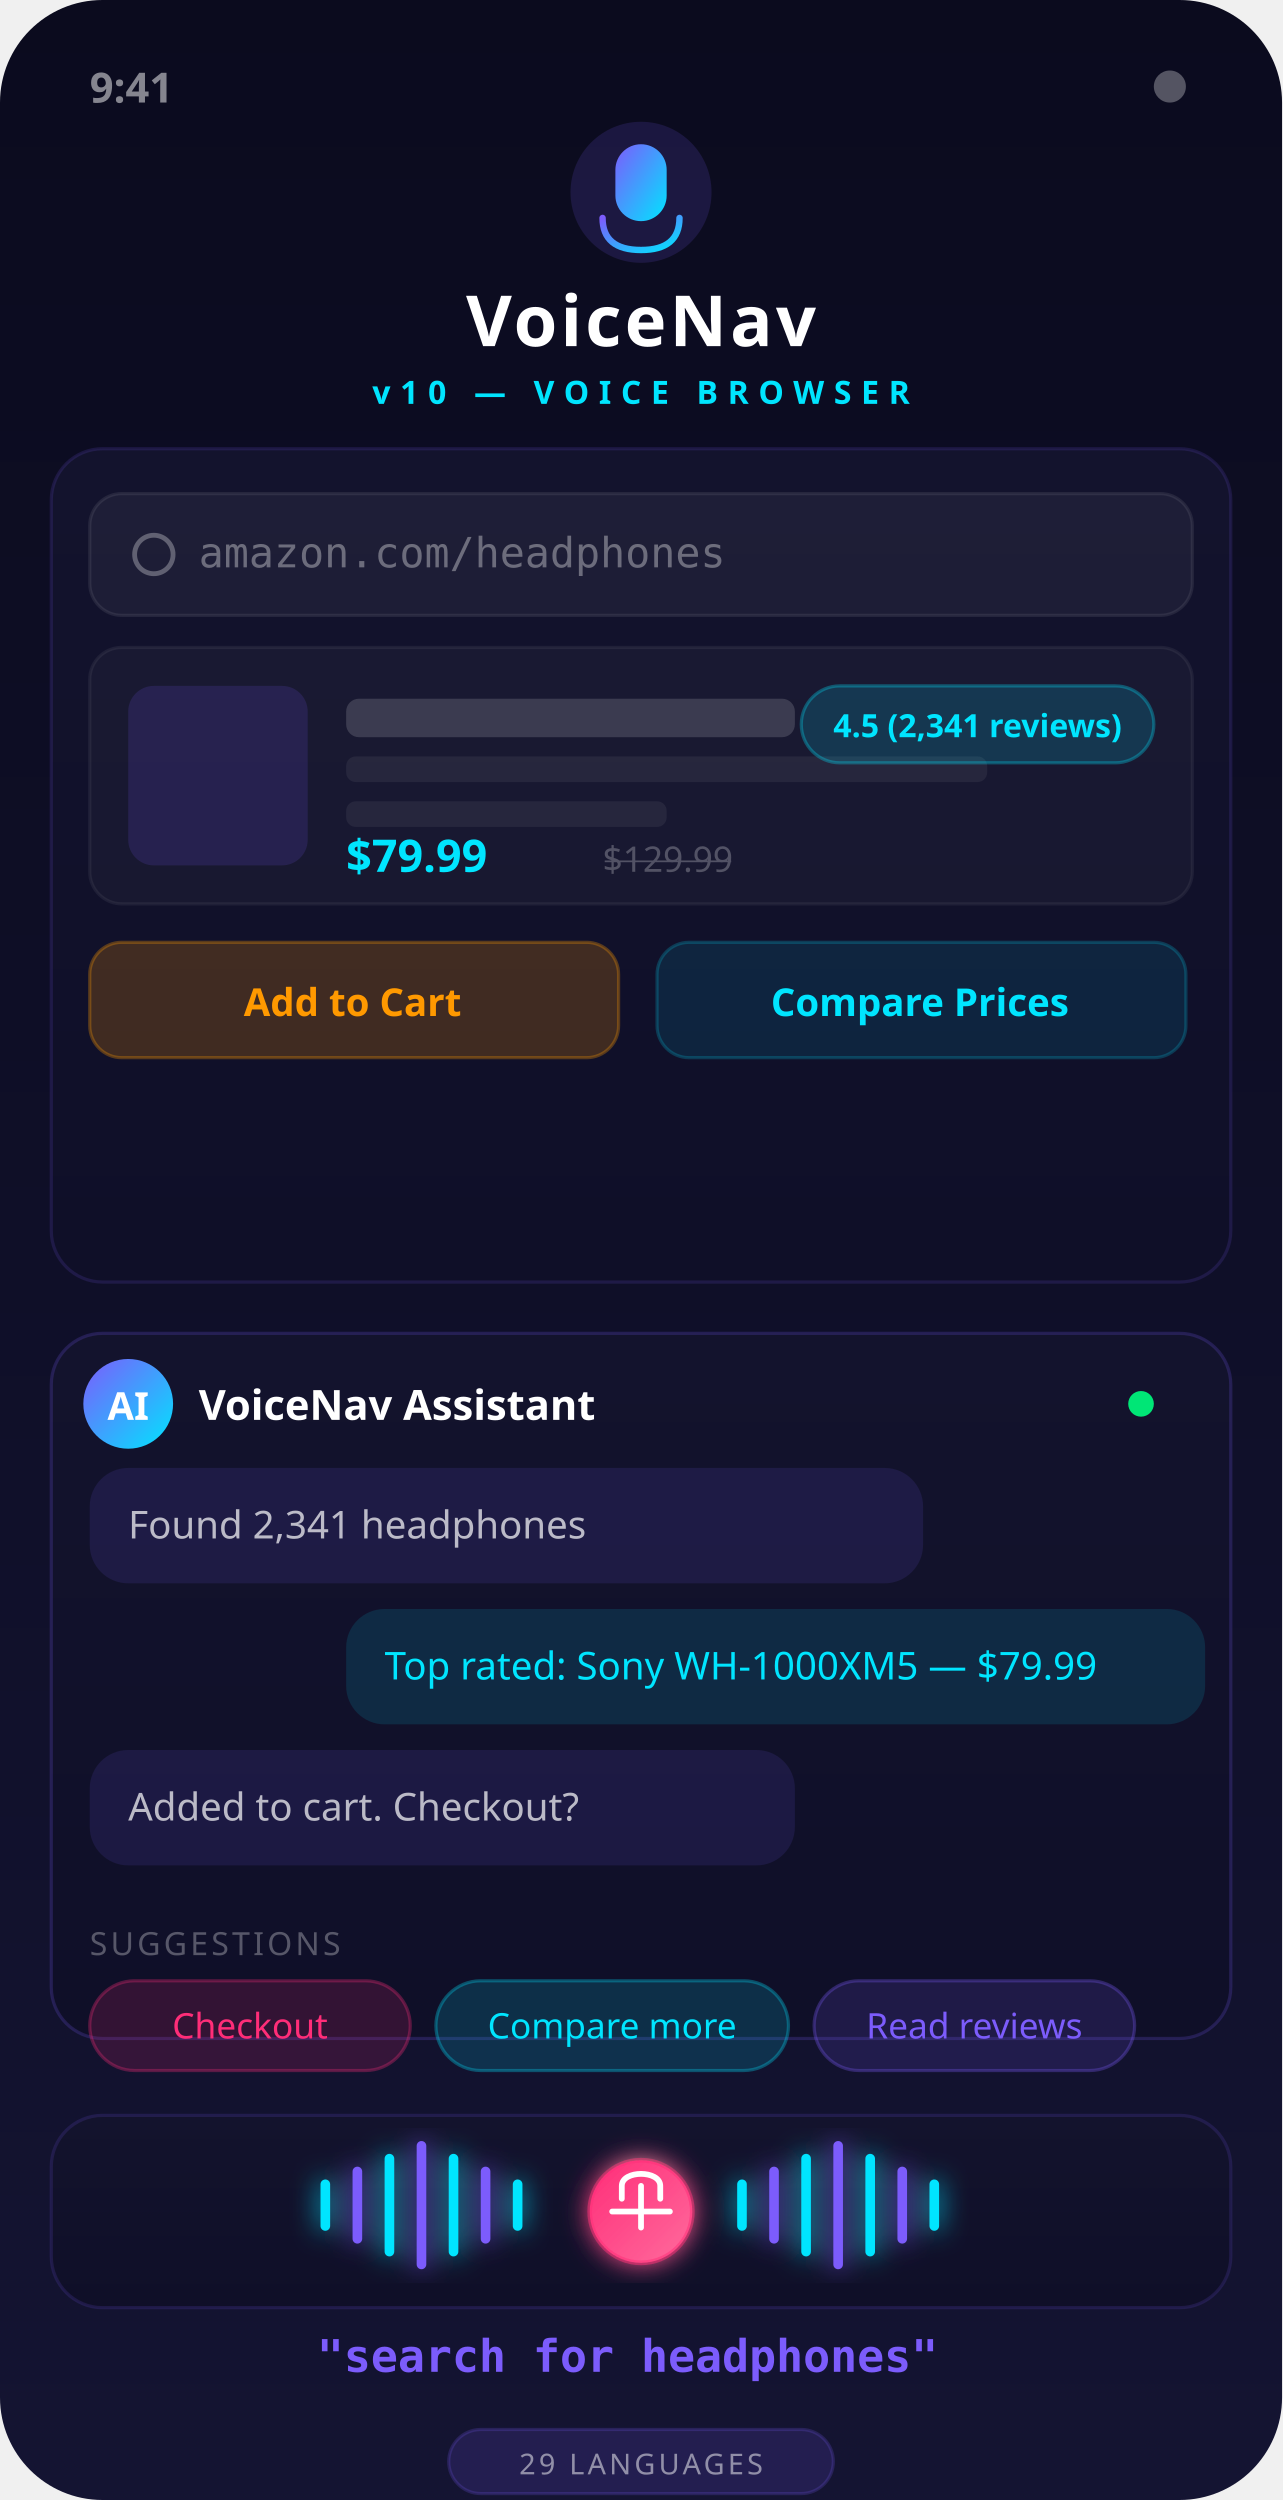
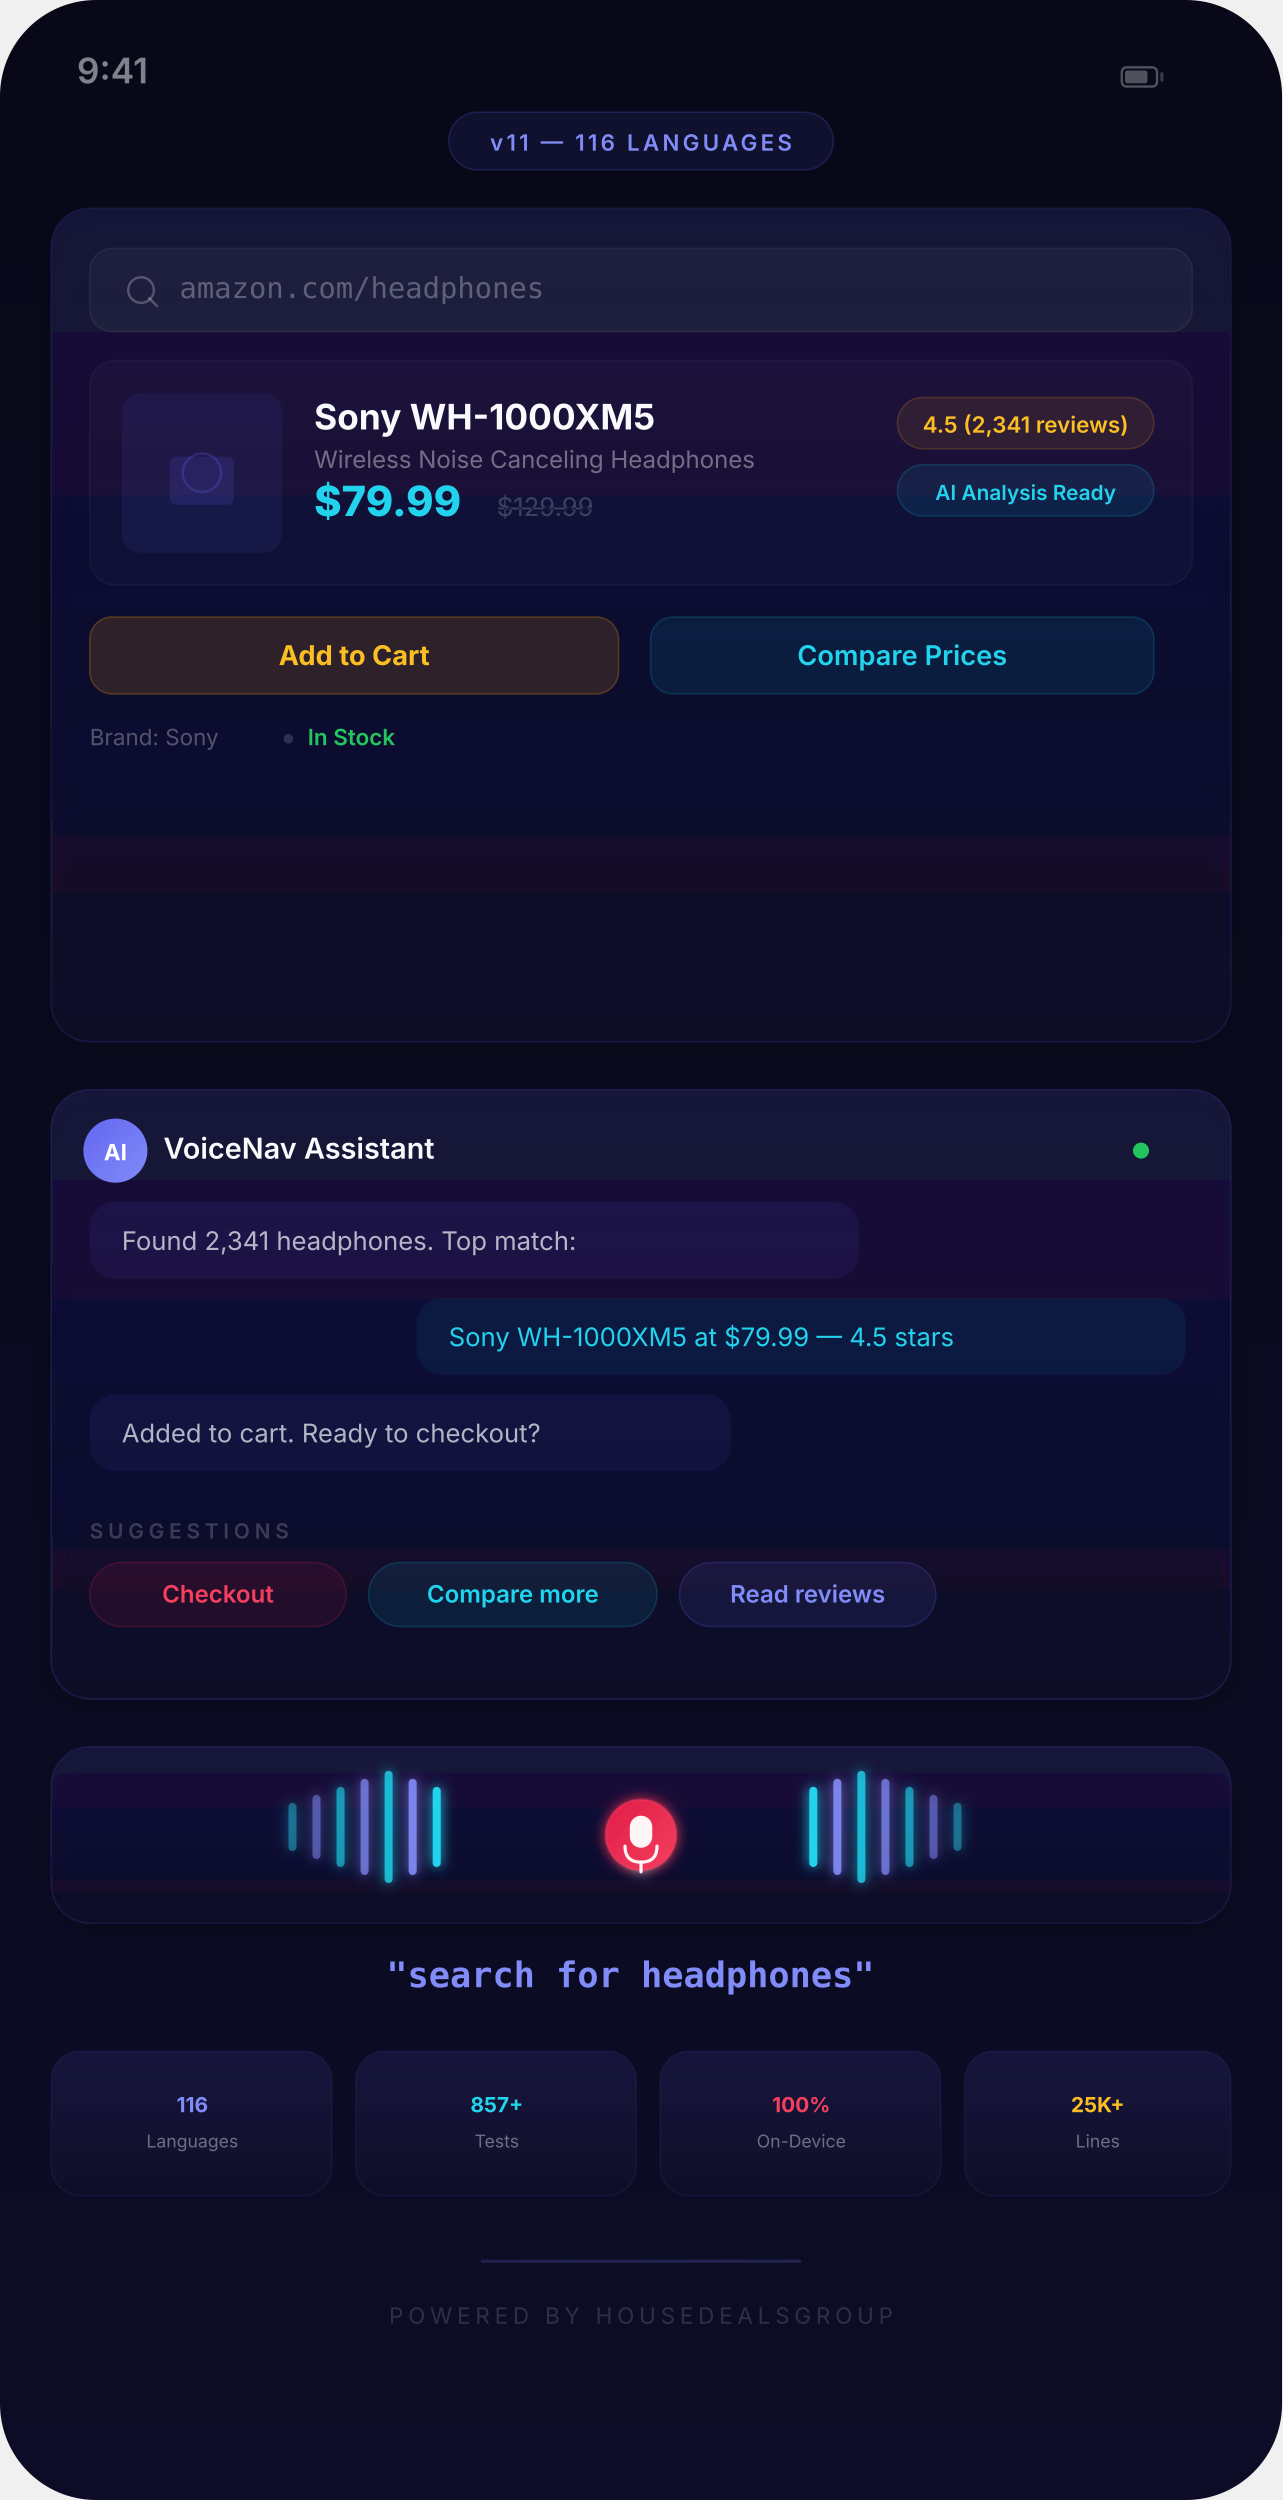
- <svg xmlns="http://www.w3.org/2000/svg" viewBox="0 0 400 780" width="400" height="780">
+ <svg xmlns="http://www.w3.org/2000/svg" viewBox="0 0 800 1560" width="800" height="1560">
  <defs>
    <linearGradient id="bg" x1="0%" y1="0%" x2="0%" y2="100%">
-       <stop offset="0%" style="stop-color:#0B0B1E" />
-       <stop offset="50%" style="stop-color:#0f0f28" />
-       <stop offset="100%" style="stop-color:#141432" />
+       <stop offset="0%" stop-color="#080818" />
+       <stop offset="50%" stop-color="#0a0a1f" />
+       <stop offset="100%" stop-color="#0c0c26" />
    </linearGradient>
-     <linearGradient id="accentGrad" x1="0%" y1="0%" x2="100%" y2="100%">
-       <stop offset="0%" style="stop-color:#7C5CFC" />
-       <stop offset="100%" style="stop-color:#00E5FF" />
+     <linearGradient id="accent" x1="0%" y1="0%" x2="100%" y2="100%">
+       <stop offset="0%" stop-color="#6366f1" />
+       <stop offset="100%" stop-color="#818cf8" />
+     </linearGradient>
+     <linearGradient id="cyan" x1="0%" y1="0%" x2="100%" y2="0%">
+       <stop offset="0%" stop-color="#06b6d4" />
+       <stop offset="100%" stop-color="#22d3ee" />
    </linearGradient>
    <linearGradient id="micGrad" x1="0%" y1="0%" x2="100%" y2="100%">
-       <stop offset="0%" style="stop-color:#FF2D78" />
-       <stop offset="100%" style="stop-color:#FF6B9D" />
+       <stop offset="0%" stop-color="#e11d48" />
+       <stop offset="100%" stop-color="#f43f5e" />
    </linearGradient>
-     <linearGradient id="cardGrad" x1="0%" y1="0%" x2="0%" y2="100%">
-       <stop offset="0%" style="stop-color:#13132D" />
-       <stop offset="100%" style="stop-color:#0f0f28" />
+     <linearGradient id="cardBg" x1="0%" y1="0%" x2="0%" y2="100%">
+       <stop offset="0%" stop-color="rgba(30,27,75,0.6)" />
+       <stop offset="100%" stop-color="rgba(15,15,40,0.8)" />
+     </linearGradient>
+     <linearGradient id="gold" x1="0%" y1="0%" x2="100%" y2="0%">
+       <stop offset="0%" stop-color="#f59e0b" />
+       <stop offset="100%" stop-color="#fbbf24" />
    </linearGradient>
    <filter id="glow">
      <feGaussianBlur stdDeviation="4" result="blur" />
      <feMerge>
        <feMergeNode in="blur" />
        <feMergeNode in="SourceGraphic" />
      </feMerge>
    </filter>
+     <filter id="cardShadow">
+       <feDropShadow dx="0" dy="4" stdDeviation="8" flood-color="#000" flood-opacity="0.3" />
+     </filter>
+     <filter id="frost">
+       <feGaussianBlur stdDeviation="0.5" />
+     </filter>
  </defs>
-   <rect width="400" height="780" rx="32" fill="url(#bg)" />
-   <text x="28" y="32" fill="rgba(255,255,255,0.5)" font-family="system-ui" font-size="13" font-weight="600">9:41</text>
-   <circle cx="365" cy="27" r="5" fill="rgba(255,255,255,0.3)" />
-   <circle cx="200" cy="60" r="22" fill="#7C5CFC" opacity="0.15" />
-   <rect x="192" y="45" width="16" height="24" rx="8" fill="url(#accentGrad)" />
-   <path d="M188 68 Q188 78 200 78 Q212 78 212 68" fill="none" stroke="url(#accentGrad)" stroke-width="2" stroke-linecap="round" />
-   <line x1="200" y1="78" x2="200" y2="83" stroke="url(#accentGrad)" stroke-width="2" stroke-linecap="round" />
-   <text x="200" y="108" text-anchor="middle" fill="white" font-family="system-ui" font-size="22" font-weight="800" letter-spacing="1">VoiceNav</text>
-   <text x="200" y="126" text-anchor="middle" fill="#00E5FF" font-family="system-ui" font-size="10" letter-spacing="3" font-weight="600">v10 — VOICE BROWSER</text>
-   <rect x="16" y="140" width="368" height="260" rx="16" fill="url(#cardGrad)" stroke="rgba(124,92,252,0.15)" stroke-width="1" />
-   <rect x="28" y="154" width="344" height="38" rx="10" fill="rgba(255,255,255,0.05)" stroke="rgba(255,255,255,0.08)" stroke-width="1" />
-   <circle cx="48" cy="173" r="6" fill="none" stroke="rgba(255,255,255,0.3)" stroke-width="1.5" />
-   <text x="62" y="177" fill="rgba(255,255,255,0.35)" font-family="monospace" font-size="13">amazon.com/headphones</text>
-   <rect x="28" y="202" width="344" height="80" rx="10" fill="rgba(255,255,255,0.03)" stroke="rgba(255,255,255,0.06)" stroke-width="1" />
-   <rect x="40" y="214" width="56" height="56" rx="8" fill="rgba(124,92,252,0.15)" />
-   <rect x="108" y="218" width="140" height="12" rx="4" fill="rgba(255,255,255,0.15)" />
-   <rect x="108" y="236" width="200" height="8" rx="3" fill="rgba(255,255,255,0.06)" />
-   <rect x="108" y="250" width="100" height="8" rx="3" fill="rgba(255,255,255,0.06)" />
-   <text x="108" y="272" fill="#00E5FF" font-family="system-ui" font-size="14" font-weight="700">$79.99</text>
-   <text x="188" y="272" fill="rgba(255,255,255,0.25)" font-family="system-ui" font-size="11" text-decoration="line-through">$129.99</text>
-   <rect x="250" y="214" width="110" height="24" rx="12" fill="rgba(0,229,255,0.15)" stroke="rgba(0,229,255,0.3)" stroke-width="1" />
-   <text x="305" y="230" text-anchor="middle" fill="#00E5FF" font-family="system-ui" font-size="10" font-weight="600">4.5 (2,341 reviews)</text>
-   <rect x="28" y="294" width="165" height="36" rx="10" fill="rgba(255,153,0,0.2)" stroke="rgba(255,153,0,0.3)" stroke-width="1" />
-   <text x="110" y="317" text-anchor="middle" fill="#FF9900" font-family="system-ui" font-size="12" font-weight="600">Add to Cart</text>
-   <rect x="205" y="294" width="165" height="36" rx="10" fill="rgba(0,229,255,0.1)" stroke="rgba(0,229,255,0.2)" stroke-width="1" />
-   <text x="287" y="317" text-anchor="middle" fill="#00E5FF" font-family="system-ui" font-size="12" font-weight="600">Compare Prices</text>
-   <rect x="16" y="416" width="368" height="220" rx="16" fill="url(#cardGrad)" stroke="rgba(124,92,252,0.2)" stroke-width="1" />
-   <circle cx="40" cy="438" r="14" fill="url(#accentGrad)" />
-   <text x="40" y="443" text-anchor="middle" fill="white" font-family="system-ui" font-size="12" font-weight="700">AI</text>
-   <text x="62" y="443" fill="white" font-family="system-ui" font-size="13" font-weight="600">VoiceNav Assistant</text>
-   <circle cx="356" cy="438" r="4" fill="#00E676">
-     <animate attributeName="opacity" values="1;0.4;1" dur="2s" repeatCount="indefinite" />
+   <rect width="800" height="1560" rx="60" fill="url(#bg)" />
+   <text x="48" y="52" fill="rgba(248,250,252,0.5)" font-family="'SF Pro Text', -apple-system, system-ui, sans-serif" font-size="22" font-weight="600">9:41</text>
+   <g transform="translate(700,38)">
+     <rect x="0" y="4" width="22" height="12" rx="3" fill="none" stroke="rgba(248,250,252,0.3)" stroke-width="1.5" />
+     <rect x="2" y="6" width="14" height="8" rx="1.5" fill="rgba(248,250,252,0.3)" />
+     <rect x="24" y="7" width="2" height="6" rx="1" fill="rgba(248,250,252,0.2)" />
+   </g>
+   <rect x="280" y="70" width="240" height="36" rx="18" fill="rgba(99,102,241,0.1)" stroke="rgba(99,102,241,0.2)" stroke-width="1" />
+   <text x="400" y="94" text-anchor="middle" fill="#818cf8" font-family="'SF Pro Text', system-ui, sans-serif" font-size="14" font-weight="600" letter-spacing="2">v11 — 116 LANGUAGES</text>
+   <g filter="url(#cardShadow)">
+     <rect x="32" y="130" width="736" height="520" rx="24" fill="url(#cardBg)" stroke="rgba(99,102,241,0.12)" stroke-width="1" />
+   </g>
+   <rect x="56" y="155" width="688" height="52" rx="14" fill="rgba(248,250,252,0.04)" stroke="rgba(248,250,252,0.06)" stroke-width="1" />
+   <circle cx="88" cy="181" r="8" fill="none" stroke="rgba(248,250,252,0.25)" stroke-width="1.5" />
+   <line x1="93" y1="186" x2="98" y2="191" stroke="rgba(248,250,252,0.25)" stroke-width="1.5" stroke-linecap="round" />
+   <text x="112" y="186" fill="rgba(248,250,252,0.3)" font-family="'SF Mono', monospace" font-size="18">amazon.com/headphones</text>
+   <rect x="56" y="225" width="688" height="140" rx="16" fill="rgba(248,250,252,0.02)" stroke="rgba(248,250,252,0.04)" stroke-width="1" />
+   <rect x="76" y="245" width="100" height="100" rx="12" fill="rgba(99,102,241,0.08)" />
+   <g transform="translate(106,275)">
+     <rect x="0" y="10" width="40" height="30" rx="4" fill="rgba(99,102,241,0.15)" />
+     <circle cx="20" cy="20" r="12" fill="none" stroke="rgba(99,102,241,0.25)" stroke-width="1.5" />
+   </g>
+   <text x="196" y="268" fill="#f8fafc" font-family="'SF Pro Text', system-ui, sans-serif" font-size="22" font-weight="700">Sony WH-1000XM5</text>
+   <text x="196" y="292" fill="rgba(248,250,252,0.4)" font-family="'SF Pro Text', system-ui, sans-serif" font-size="15">Wireless Noise Canceling Headphones</text>
+   <text x="196" y="322" fill="#22d3ee" font-family="'SF Pro Text', system-ui, sans-serif" font-size="26" font-weight="800">$79.99</text>
+   <text x="310" y="322" fill="rgba(248,250,252,0.2)" font-family="'SF Pro Text', system-ui, sans-serif" font-size="16" text-decoration="line-through">$129.99</text>
+   <rect x="560" y="248" width="160" height="32" rx="16" fill="rgba(245,158,11,0.1)" stroke="rgba(245,158,11,0.2)" stroke-width="1" />
+   <text x="640" y="270" text-anchor="middle" fill="#fbbf24" font-family="'SF Pro Text', system-ui, sans-serif" font-size="14" font-weight="600">4.5 (2,341 reviews)</text>
+   <rect x="560" y="290" width="160" height="32" rx="16" fill="rgba(6,182,212,0.1)" stroke="rgba(6,182,212,0.2)" stroke-width="1" />
+   <text x="640" y="312" text-anchor="middle" fill="#22d3ee" font-family="'SF Pro Text', system-ui, sans-serif" font-size="13" font-weight="600">AI Analysis Ready</text>
+   <rect x="56" y="385" width="330" height="48" rx="14" fill="rgba(245,158,11,0.15)" stroke="rgba(245,158,11,0.25)" stroke-width="1" />
+   <text x="221" y="415" text-anchor="middle" fill="#fbbf24" font-family="'SF Pro Text', system-ui, sans-serif" font-size="17" font-weight="700">Add to Cart</text>
+   <rect x="406" y="385" width="314" height="48" rx="14" fill="rgba(6,182,212,0.1)" stroke="rgba(6,182,212,0.2)" stroke-width="1" />
+   <text x="563" y="415" text-anchor="middle" fill="#22d3ee" font-family="'SF Pro Text', system-ui, sans-serif" font-size="17" font-weight="600">Compare Prices</text>
+   <text x="56" y="465" fill="rgba(248,250,252,0.3)" font-family="'SF Pro Text', system-ui, sans-serif" font-size="14">Brand: Sony</text>
+   <circle cx="180" cy="461" r="3" fill="rgba(248,250,252,0.15)" />
+   <text x="192" y="465" fill="#22c55e" font-family="'SF Pro Text', system-ui, sans-serif" font-size="14" font-weight="600">In Stock</text>
+   <g filter="url(#cardShadow)">
+     <rect x="32" y="680" width="736" height="380" rx="24" fill="url(#cardBg)" stroke="rgba(99,102,241,0.15)" stroke-width="1" />
+   </g>
+   <circle cx="72" cy="718" r="20" fill="url(#accent)" />
+   <text x="72" y="724" text-anchor="middle" fill="white" font-family="'SF Pro Text', system-ui, sans-serif" font-size="14" font-weight="700">AI</text>
+   <text x="102" y="723" fill="#f8fafc" font-family="'SF Pro Text', system-ui, sans-serif" font-size="18" font-weight="600">VoiceNav Assistant</text>
+   <circle cx="712" cy="718" r="5" fill="#22c55e">
+     <animate attributeName="opacity" values="1;0.4;1" dur="2.5s" repeatCount="indefinite" />
  </circle>
-   <rect x="28" y="458" width="260" height="36" rx="12" fill="rgba(124,92,252,0.12)" />
-   <text x="40" y="480" fill="rgba(255,255,255,0.7)" font-family="system-ui" font-size="12">Found 2,341 headphones</text>
-   <rect x="108" y="502" width="268" height="36" rx="12" fill="rgba(0,229,255,0.12)" />
-   <text x="120" y="524" fill="#00E5FF" font-family="system-ui" font-size="12">Top rated: Sony WH-1000XM5 — $79.99</text>
-   <rect x="28" y="546" width="220" height="36" rx="12" fill="rgba(124,92,252,0.12)" />
-   <text x="40" y="568" fill="rgba(255,255,255,0.7)" font-family="system-ui" font-size="12">Added to cart. Checkout?</text>
-   <text x="28" y="610" fill="rgba(255,255,255,0.3)" font-family="system-ui" font-size="10" letter-spacing="1">SUGGESTIONS</text>
-   <rect x="28" y="618" width="100" height="28" rx="14" fill="rgba(255,45,120,0.15)" stroke="rgba(255,45,120,0.3)" stroke-width="1" />
-   <text x="78" y="636" text-anchor="middle" fill="#FF2D78" font-family="system-ui" font-size="11">Checkout</text>
-   <rect x="136" y="618" width="110" height="28" rx="14" fill="rgba(0,229,255,0.15)" stroke="rgba(0,229,255,0.3)" stroke-width="1" />
-   <text x="191" y="636" text-anchor="middle" fill="#00E5FF" font-family="system-ui" font-size="11">Compare more</text>
-   <rect x="254" y="618" width="100" height="28" rx="14" fill="rgba(124,92,252,0.15)" stroke="rgba(124,92,252,0.3)" stroke-width="1" />
-   <text x="304" y="636" text-anchor="middle" fill="#7C5CFC" font-family="system-ui" font-size="11">Read reviews</text>
-   <rect x="16" y="660" width="368" height="60" rx="16" fill="url(#cardGrad)" stroke="rgba(124,92,252,0.15)" stroke-width="1" />
+   <rect x="56" y="750" width="480" height="48" rx="16" fill="rgba(99,102,241,0.08)" />
+   <text x="76" y="780" fill="rgba(248,250,252,0.7)" font-family="'SF Pro Text', system-ui, sans-serif" font-size="16">Found 2,341 headphones. Top match:</text>
+   <rect x="260" y="810" width="480" height="48" rx="16" fill="rgba(6,182,212,0.08)" />
+   <text x="280" y="840" fill="#22d3ee" font-family="'SF Pro Text', system-ui, sans-serif" font-size="16">Sony WH-1000XM5 at $79.99 — 4.5 stars</text>
+   <rect x="56" y="870" width="400" height="48" rx="16" fill="rgba(99,102,241,0.08)" />
+   <text x="76" y="900" fill="rgba(248,250,252,0.7)" font-family="'SF Pro Text', system-ui, sans-serif" font-size="16">Added to cart. Ready to checkout?</text>
+   <text x="56" y="960" fill="rgba(248,250,252,0.2)" font-family="'SF Pro Text', system-ui, sans-serif" font-size="13" font-weight="600" letter-spacing="3">SUGGESTIONS</text>
+   <rect x="56" y="975" width="160" height="40" rx="20" fill="rgba(225,29,72,0.1)" stroke="rgba(225,29,72,0.2)" stroke-width="1" />
+   <text x="136" y="1000" text-anchor="middle" fill="#f43f5e" font-family="'SF Pro Text', system-ui, sans-serif" font-size="15" font-weight="600">Checkout</text>
+   <rect x="230" y="975" width="180" height="40" rx="20" fill="rgba(6,182,212,0.1)" stroke="rgba(6,182,212,0.2)" stroke-width="1" />
+   <text x="320" y="1000" text-anchor="middle" fill="#22d3ee" font-family="'SF Pro Text', system-ui, sans-serif" font-size="15" font-weight="600">Compare more</text>
+   <rect x="424" y="975" width="160" height="40" rx="20" fill="rgba(99,102,241,0.1)" stroke="rgba(99,102,241,0.2)" stroke-width="1" />
+   <text x="504" y="1000" text-anchor="middle" fill="#818cf8" font-family="'SF Pro Text', system-ui, sans-serif" font-size="15" font-weight="600">Read reviews</text>
+   <g filter="url(#cardShadow)">
+     <rect x="32" y="1090" width="736" height="110" rx="24" fill="url(#cardBg)" stroke="rgba(99,102,241,0.12)" stroke-width="1" />
+   </g>
  <g filter="url(#glow)">
-     <rect x="100" y="680" width="3" height="16" rx="1.5" fill="#00E5FF">
-       <animate attributeName="height" values="16;32;16" dur="0.8s" repeatCount="indefinite" />
-       <animate attributeName="y" values="680;672;680" dur="0.8s" repeatCount="indefinite" />
+     <rect x="180" y="1125" width="5" height="30" rx="2.5" fill="#22d3ee" opacity="0.4">
+       <animate attributeName="height" values="30;50;30" dur="0.9s" repeatCount="indefinite" />
+       <animate attributeName="y" values="1125;1115;1125" dur="0.9s" repeatCount="indefinite" />
    </rect>
-     <rect x="110" y="676" width="3" height="24" rx="1.5" fill="#7C5CFC">
-       <animate attributeName="height" values="24;40;24" dur="0.6s" repeatCount="indefinite" />
-       <animate attributeName="y" values="676;668;676" dur="0.6s" repeatCount="indefinite" />
+     <rect x="195" y="1120" width="5" height="40" rx="2.5" fill="#818cf8" opacity="0.5">
+       <animate attributeName="height" values="40;60;40" dur="0.7s" repeatCount="indefinite" />
+       <animate attributeName="y" values="1120;1110;1120" dur="0.7s" repeatCount="indefinite" />
    </rect>
-     <rect x="120" y="672" width="3" height="32" rx="1.5" fill="#00E5FF">
-       <animate attributeName="height" values="32;48;32" dur="0.7s" repeatCount="indefinite" />
-       <animate attributeName="y" values="672;664;672" dur="0.7s" repeatCount="indefinite" />
+     <rect x="210" y="1115" width="5" height="50" rx="2.5" fill="#22d3ee" opacity="0.6">
+       <animate attributeName="height" values="50;70;50" dur="0.8s" repeatCount="indefinite" />
+       <animate attributeName="y" values="1115;1105;1115" dur="0.8s" repeatCount="indefinite" />
    </rect>
-     <rect x="130" y="668" width="3" height="40" rx="1.5" fill="#7C5CFC">
-       <animate attributeName="height" values="40;52;40" dur="0.5s" repeatCount="indefinite" />
-       <animate attributeName="y" values="668;662;668" dur="0.5s" repeatCount="indefinite" />
+     <rect x="225" y="1110" width="5" height="60" rx="2.5" fill="#818cf8" opacity="0.7">
+       <animate attributeName="height" values="60;80;60" dur="0.6s" repeatCount="indefinite" />
+       <animate attributeName="y" values="1110;1100;1110" dur="0.6s" repeatCount="indefinite" />
    </rect>
-     <rect x="140" y="672" width="3" height="32" rx="1.5" fill="#00E5FF">
-       <animate attributeName="height" values="32;44;32" dur="0.9s" repeatCount="indefinite" />
-       <animate attributeName="y" values="672;666;672" dur="0.9s" repeatCount="indefinite" />
+     <rect x="240" y="1105" width="5" height="70" rx="2.5" fill="#22d3ee" opacity="0.8">
+       <animate attributeName="height" values="70;85;70" dur="0.75s" repeatCount="indefinite" />
+       <animate attributeName="y" values="1105;1098;1105" dur="0.75s" repeatCount="indefinite" />
    </rect>
-     <rect x="150" y="676" width="3" height="24" rx="1.5" fill="#7C5CFC">
-       <animate attributeName="height" values="24;36;24" dur="0.65s" repeatCount="indefinite" />
-       <animate attributeName="y" values="676;670;676" dur="0.65s" repeatCount="indefinite" />
+     <rect x="255" y="1110" width="5" height="60" rx="2.5" fill="#818cf8" opacity="0.9">
+       <animate attributeName="height" values="60;75;60" dur="0.65s" repeatCount="indefinite" />
+       <animate attributeName="y" values="1110;1103;1110" dur="0.65s" repeatCount="indefinite" />
    </rect>
-     <rect x="160" y="680" width="3" height="16" rx="1.5" fill="#00E5FF">
-       <animate attributeName="height" values="16;28;16" dur="0.75s" repeatCount="indefinite" />
-       <animate attributeName="y" values="680;674;680" dur="0.75s" repeatCount="indefinite" />
+     <rect x="270" y="1115" width="5" height="50" rx="2.5" fill="#22d3ee" opacity="1">
+       <animate attributeName="height" values="50;65;50" dur="0.85s" repeatCount="indefinite" />
+       <animate attributeName="y" values="1115;1108;1115" dur="0.85s" repeatCount="indefinite" />
    </rect>
-     <circle cx="200" cy="690" r="16" fill="url(#micGrad)">
-       <animate attributeName="r" values="16;18;16" dur="1.5s" repeatCount="indefinite" />
+     <circle cx="400" cy="1145" r="22" fill="url(#micGrad)">
+       <animate attributeName="r" values="22;25;22" dur="1.5s" repeatCount="indefinite" />
    </circle>
-     <circle cx="200" cy="690" r="16" fill="none" stroke="#FF2D78" stroke-width="1.5" opacity="0.5">
-       <animate attributeName="r" values="16;24;16" dur="1.5s" repeatCount="indefinite" />
-       <animate attributeName="opacity" values="0.5;0;0.5" dur="1.5s" repeatCount="indefinite" />
+     <circle cx="400" cy="1145" r="22" fill="none" stroke="#f43f5e" stroke-width="1.5" opacity="0.4">
+       <animate attributeName="r" values="22;32;22" dur="1.5s" repeatCount="indefinite" />
+       <animate attributeName="opacity" values="0.4;0;0.4" dur="1.5s" repeatCount="indefinite" />
    </circle>
-     <path d="M200,682 L200,690 M194,686 L194,682 C194,677 206,677 206,682 L206,686 M191,690 L209,690 M200,690 L200,695" stroke="white" stroke-width="1.8" fill="none" stroke-linecap="round" />
-     <rect x="230" y="680" width="3" height="16" rx="1.5" fill="#00E5FF">
-       <animate attributeName="height" values="16;28;16" dur="0.7s" repeatCount="indefinite" />
-       <animate attributeName="y" values="680;674;680" dur="0.7s" repeatCount="indefinite" />
+     <rect x="393" y="1133" width="14" height="20" rx="7" fill="white" opacity="0.95" />
+     <path d="M390 1152 Q390 1162 400 1162 Q410 1162 410 1152" fill="none" stroke="white" stroke-width="2" stroke-linecap="round" opacity="0.95" />
+     <line x1="400" y1="1162" x2="400" y2="1168" stroke="white" stroke-width="2" stroke-linecap="round" opacity="0.95" />
+     <rect x="505" y="1115" width="5" height="50" rx="2.5" fill="#22d3ee" opacity="1">
+       <animate attributeName="height" values="50;65;50" dur="0.8s" repeatCount="indefinite" />
+       <animate attributeName="y" values="1115;1108;1115" dur="0.8s" repeatCount="indefinite" />
    </rect>
-     <rect x="240" y="676" width="3" height="24" rx="1.5" fill="#7C5CFC">
-       <animate attributeName="height" values="24;36;24" dur="0.55s" repeatCount="indefinite" />
-       <animate attributeName="y" values="676;670;676" dur="0.55s" repeatCount="indefinite" />
+     <rect x="520" y="1110" width="5" height="60" rx="2.5" fill="#818cf8" opacity="0.9">
+       <animate attributeName="height" values="60;75;60" dur="0.7s" repeatCount="indefinite" />
+       <animate attributeName="y" values="1110;1103;1110" dur="0.7s" repeatCount="indefinite" />
    </rect>
-     <rect x="250" y="672" width="3" height="32" rx="1.5" fill="#00E5FF">
-       <animate attributeName="height" values="32;44;32" dur="0.85s" repeatCount="indefinite" />
-       <animate attributeName="y" values="672;666;672" dur="0.85s" repeatCount="indefinite" />
+     <rect x="535" y="1105" width="5" height="70" rx="2.5" fill="#22d3ee" opacity="0.8">
+       <animate attributeName="height" values="70;85;70" dur="0.6s" repeatCount="indefinite" />
+       <animate attributeName="y" values="1105;1098;1105" dur="0.6s" repeatCount="indefinite" />
    </rect>
-     <rect x="260" y="668" width="3" height="40" rx="1.5" fill="#7C5CFC">
-       <animate attributeName="height" values="40;52;40" dur="0.6s" repeatCount="indefinite" />
-       <animate attributeName="y" values="668;662;668" dur="0.6s" repeatCount="indefinite" />
+     <rect x="550" y="1110" width="5" height="60" rx="2.5" fill="#818cf8" opacity="0.7">
+       <animate attributeName="height" values="60;80;60" dur="0.75s" repeatCount="indefinite" />
+       <animate attributeName="y" values="1110;1100;1110" dur="0.75s" repeatCount="indefinite" />
    </rect>
-     <rect x="270" y="672" width="3" height="32" rx="1.5" fill="#00E5FF">
-       <animate attributeName="height" values="32;48;32" dur="0.75s" repeatCount="indefinite" />
-       <animate attributeName="y" values="672;664;672" dur="0.75s" repeatCount="indefinite" />
+     <rect x="565" y="1115" width="5" height="50" rx="2.5" fill="#22d3ee" opacity="0.6">
+       <animate attributeName="height" values="50;70;50" dur="0.85s" repeatCount="indefinite" />
+       <animate attributeName="y" values="1115;1105;1115" dur="0.85s" repeatCount="indefinite" />
    </rect>
-     <rect x="280" y="676" width="3" height="24" rx="1.5" fill="#7C5CFC">
-       <animate attributeName="height" values="24;40;24" dur="0.65s" repeatCount="indefinite" />
-       <animate attributeName="y" values="676;668;676" dur="0.65s" repeatCount="indefinite" />
+     <rect x="580" y="1120" width="5" height="40" rx="2.5" fill="#818cf8" opacity="0.5">
+       <animate attributeName="height" values="40;60;40" dur="0.65s" repeatCount="indefinite" />
+       <animate attributeName="y" values="1120;1110;1120" dur="0.65s" repeatCount="indefinite" />
    </rect>
-     <rect x="290" y="680" width="3" height="16" rx="1.5" fill="#00E5FF">
-       <animate attributeName="height" values="16;32;16" dur="0.8s" repeatCount="indefinite" />
-       <animate attributeName="y" values="680;672;680" dur="0.8s" repeatCount="indefinite" />
+     <rect x="595" y="1125" width="5" height="30" rx="2.5" fill="#22d3ee" opacity="0.4">
+       <animate attributeName="height" values="30;50;30" dur="0.9s" repeatCount="indefinite" />
+       <animate attributeName="y" values="1125;1115;1125" dur="0.9s" repeatCount="indefinite" />
    </rect>
  </g>
-   <text x="200" y="740" text-anchor="middle" fill="#00E5FF" font-family="monospace" font-size="14" font-weight="600" opacity="0">
+   <text x="400" y="1240" text-anchor="middle" fill="#22d3ee" font-family="'SF Mono', monospace" font-size="22" font-weight="600" opacity="0">
    "add it to cart"
-     <animate attributeName="opacity" values="0;0;1;1;0" dur="4s" repeatCount="indefinite" />
+     <animate attributeName="opacity" values="0;0;1;1;0" dur="5s" repeatCount="indefinite" />
  </text>
-   <text x="200" y="740" text-anchor="middle" fill="#7C5CFC" font-family="monospace" font-size="14" font-weight="600">
+   <text x="400" y="1240" text-anchor="middle" fill="#818cf8" font-family="'SF Mono', monospace" font-size="22" font-weight="600">
    "search for headphones"
-     <animate attributeName="opacity" values="1;1;0;0;0" dur="4s" repeatCount="indefinite" />
+     <animate attributeName="opacity" values="1;1;0;0;0" dur="5s" repeatCount="indefinite" />
  </text>
-   <rect x="140" y="758" width="120" height="20" rx="10" fill="rgba(124,92,252,0.15)" stroke="rgba(124,92,252,0.2)" stroke-width="1" />
-   <text x="200" y="772" text-anchor="middle" fill="rgba(255,255,255,0.5)" font-family="system-ui" font-size="9" letter-spacing="1">29 LANGUAGES</text>
+   <rect x="32" y="1280" width="175" height="90" rx="18" fill="url(#cardBg)" stroke="rgba(99,102,241,0.1)" stroke-width="1" />
+   <text x="120" y="1318" text-anchor="middle" fill="#818cf8" font-family="'SF Pro Text', system-ui, sans-serif" font-size="13" font-weight="700">116</text>
+   <text x="120" y="1340" text-anchor="middle" fill="rgba(248,250,252,0.4)" font-family="'SF Pro Text', system-ui, sans-serif" font-size="11">Languages</text>
+   <rect x="222" y="1280" width="175" height="90" rx="18" fill="url(#cardBg)" stroke="rgba(99,102,241,0.1)" stroke-width="1" />
+   <text x="310" y="1318" text-anchor="middle" fill="#22d3ee" font-family="'SF Pro Text', system-ui, sans-serif" font-size="13" font-weight="700">857+</text>
+   <text x="310" y="1340" text-anchor="middle" fill="rgba(248,250,252,0.4)" font-family="'SF Pro Text', system-ui, sans-serif" font-size="11">Tests</text>
+   <rect x="412" y="1280" width="175" height="90" rx="18" fill="url(#cardBg)" stroke="rgba(99,102,241,0.1)" stroke-width="1" />
+   <text x="500" y="1318" text-anchor="middle" fill="#f43f5e" font-family="'SF Pro Text', system-ui, sans-serif" font-size="13" font-weight="700">100%</text>
+   <text x="500" y="1340" text-anchor="middle" fill="rgba(248,250,252,0.4)" font-family="'SF Pro Text', system-ui, sans-serif" font-size="11">On-Device</text>
+   <rect x="602" y="1280" width="166" height="90" rx="18" fill="url(#cardBg)" stroke="rgba(99,102,241,0.1)" stroke-width="1" />
+   <text x="685" y="1318" text-anchor="middle" fill="#fbbf24" font-family="'SF Pro Text', system-ui, sans-serif" font-size="13" font-weight="700">25K+</text>
+   <text x="685" y="1340" text-anchor="middle" fill="rgba(248,250,252,0.4)" font-family="'SF Pro Text', system-ui, sans-serif" font-size="11">Lines</text>
+   <rect x="300" y="1410" width="200" height="2" rx="1" fill="url(#accent)" opacity="0.2" />
+   <text x="400" y="1450" text-anchor="middle" fill="rgba(248,250,252,0.15)" font-family="'SF Pro Text', system-ui, sans-serif" font-size="14" letter-spacing="3">POWERED BY HOUSEDEALSGROUP</text>
</svg>
